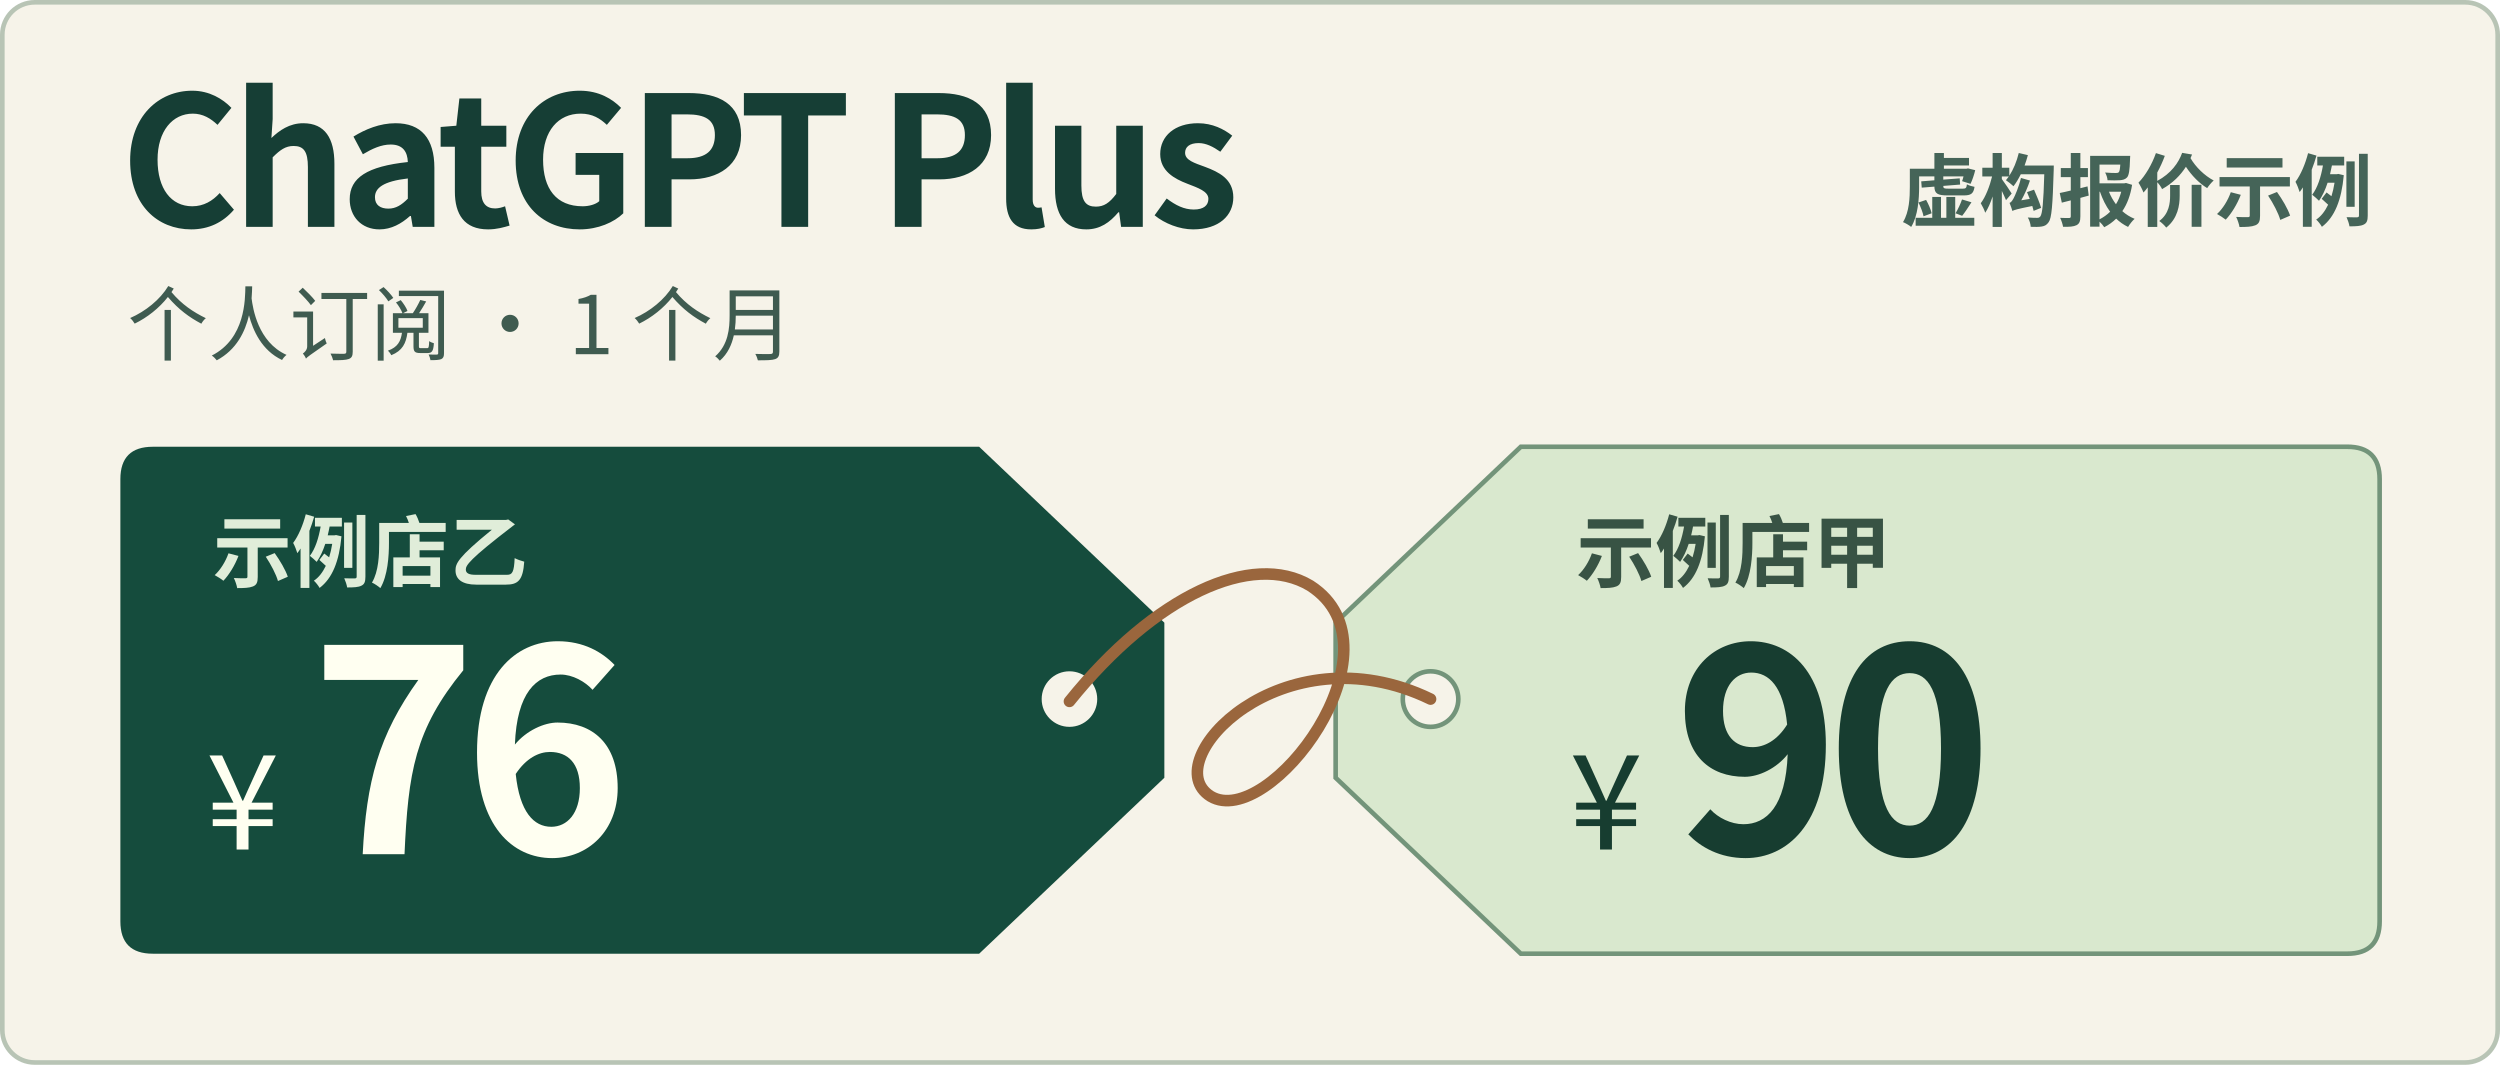
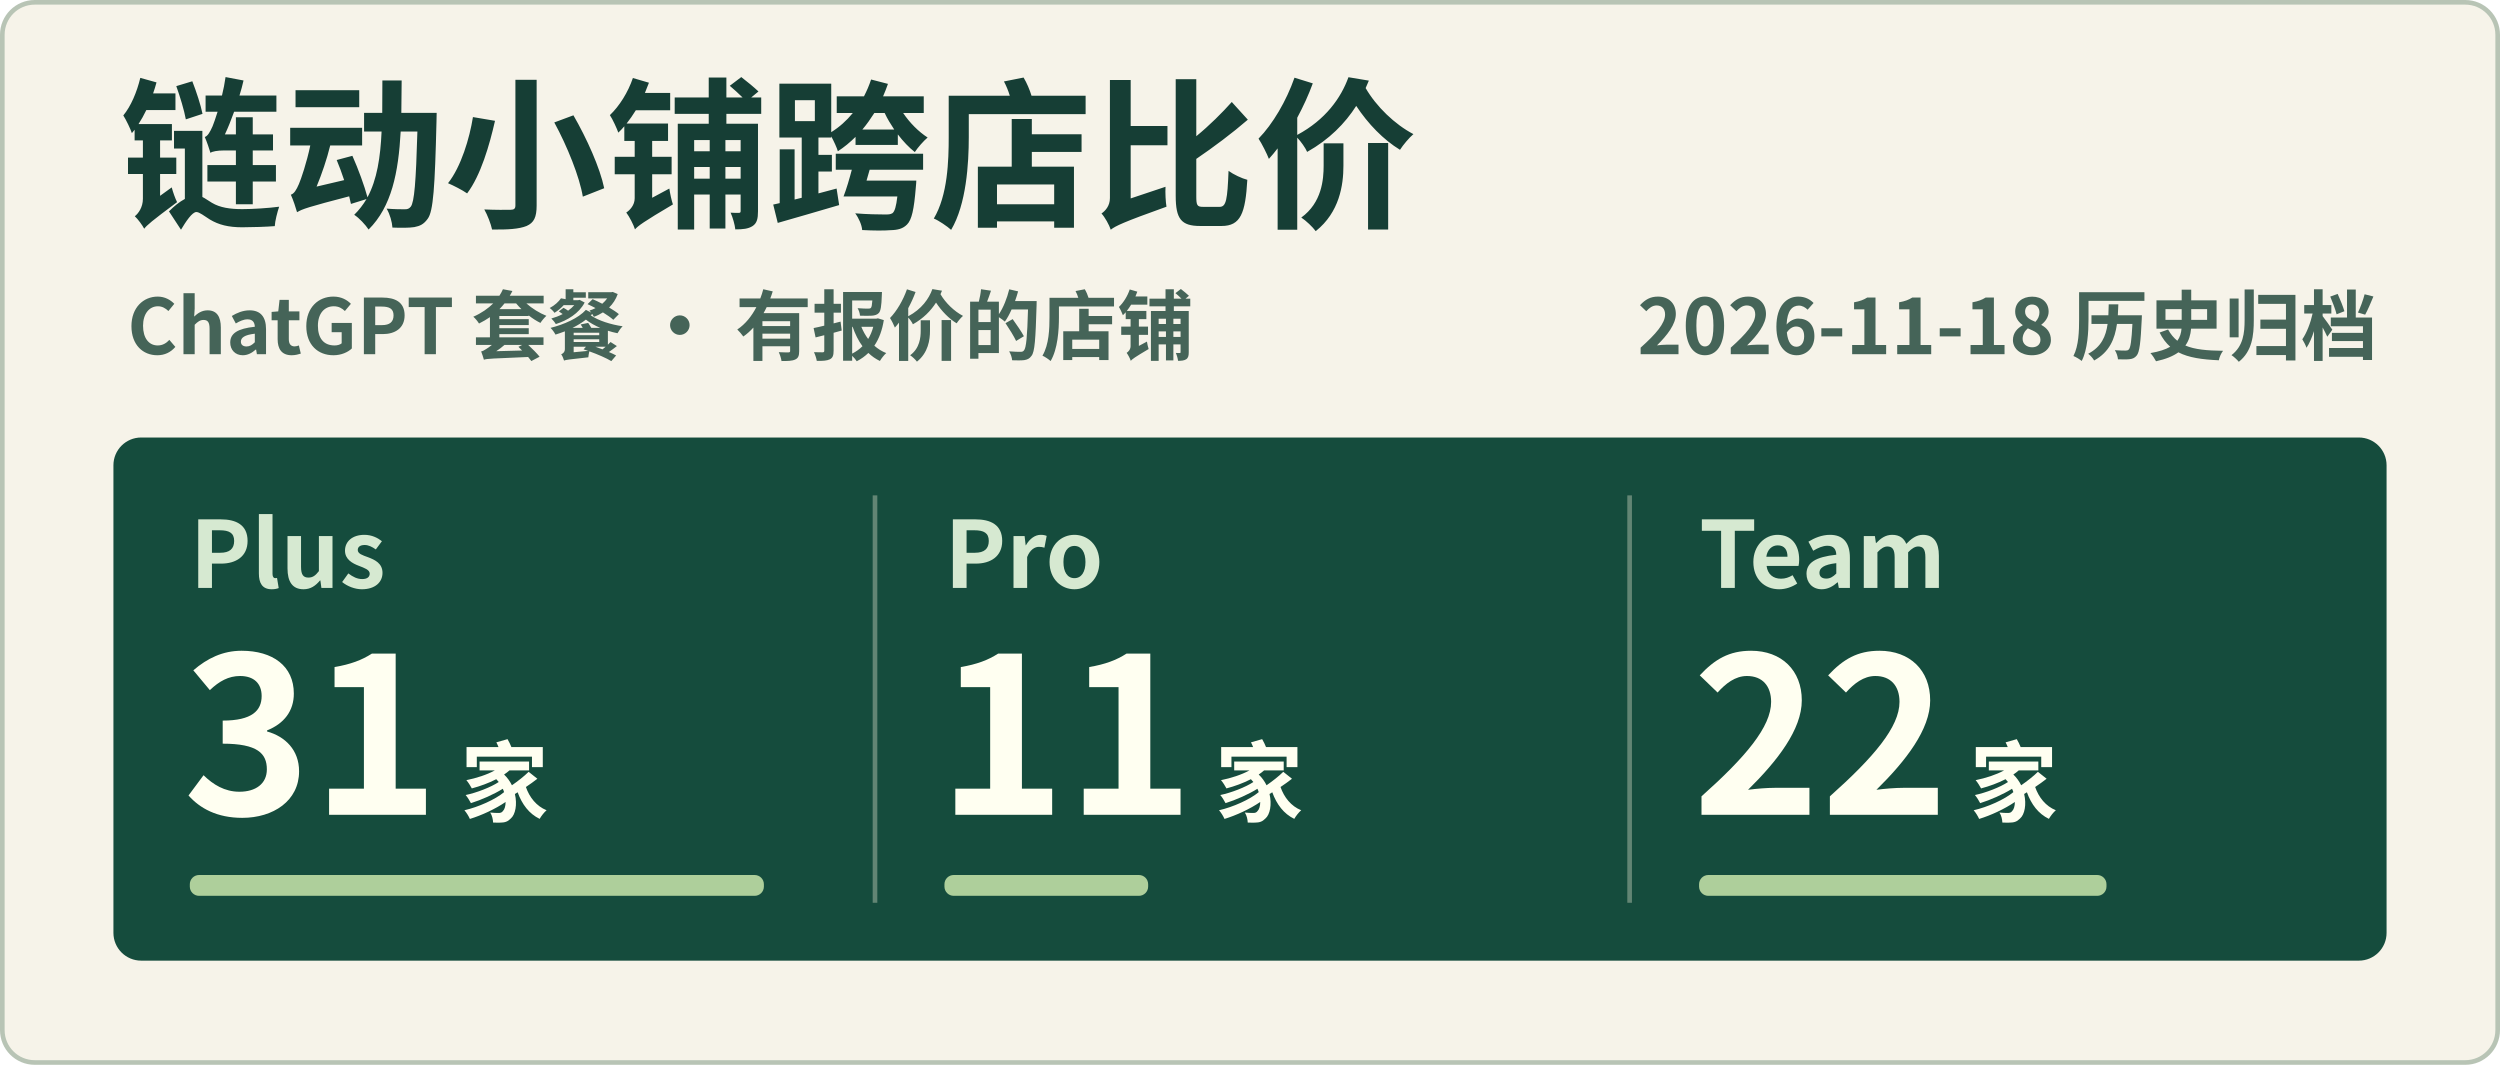
<svg xmlns="http://www.w3.org/2000/svg" width="1080" height="460" viewBox="0 0 1080 460" role="img" aria-labelledby="title description">
  <rect x="1" y="1" width="1078" height="458" rx="14" fill="#F6F3E9" stroke="#B8C4B5" stroke-width="2" />
  <g font-family="'Segoe UI', 'Microsoft YaHei', 'PingFang SC', 'Noto Sans CJK SC', sans-serif">
-     <text x="52" y="98" font-size="78" font-weight="650" letter-spacing="-3" fill="#163E35">ChatGPT Plus</text>
-     <text x="55" y="153" font-size="35" font-weight="500" fill="#3F5B50">个人订阅 · 1 个月</text>
-     <text x="1025" y="95" text-anchor="end" font-size="34" font-weight="600" fill="#456458">虚构报价示例</text>
-     <path d="M66 193H423L503 269V336L423 412H66Q52 412 52 398V207Q52 193 66 193Z" fill="#154C3D" />
-     <path d="M657 193H1014Q1028 193 1028 207V398Q1028 412 1014 412H657L577 336V269Z" fill="#D9E8CE" stroke="#73947A" stroke-width="2" />
-     <circle cx="462" cy="302" r="12" fill="#F6F3E9" />
-     <circle cx="618" cy="302" r="12" fill="#F6F3E9" stroke="#73947A" stroke-width="2" />
-     <path d="M462 303C499 257 541 238 566 253C608 280 548 359 523 344C499 329 554 271 618 302" fill="none" stroke="#9A663D" stroke-width="5" stroke-linecap="round" />
-     <text x="92" y="251" font-size="34" font-weight="550" fill="#E0EDD9">示例店乙</text>
-     <g fill="#FFFFF1">
-       <text x="89" y="367" font-size="57" font-weight="500">¥</text>
-       <text x="134" y="369" font-size="122" letter-spacing="-6" font-weight="650">76</text>
+     <text x="52" y="93" font-size="70" font-weight="700" fill="#163E35">链动小铺跨店比价</text>
+     <g font-size="33" font-weight="550" fill="#456458">
+       <text x="55" y="153">ChatGPT 套餐 · 有报价的店铺</text>
+       <text x="1027" y="153" text-anchor="end">2026-11-18 历史归档</text>
    </g>
-     <text x="681" y="251" font-size="34" font-weight="550" fill="#385344">示例店甲</text>
-     <g fill="#173D30">
-       <text x="678" y="367" font-size="57" font-weight="500">¥</text>
-       <text x="723" y="369" font-size="122" letter-spacing="-6" font-weight="650">90</text>
+     <rect x="49" y="189" width="982" height="226" rx="12" fill="#154C3D" />
+     <path d="M378 214V390 M704 214V390" stroke="#628574" stroke-width="2" />
+     <g fill="#D6E9D1" font-size="40" font-weight="600">
+       <text x="82" y="254">Plus</text>
+       <text x="408" y="254">Pro</text>
+       <text x="734" y="254">Team</text>
+     </g>
+     <g fill="#FFFFF1" font-weight="650">
+       <text x="79" y="352" font-size="94">31<tspan dx="9" font-size="38">家</tspan>
+       </text>
+       <text x="405" y="352" font-size="94">11<tspan dx="9" font-size="38">家</tspan>
+       </text>
+       <text x="731" y="352" font-size="94">22<tspan dx="9" font-size="38">家</tspan>
+       </text>
+     </g>
+     <g fill="#AECF9B">
+       <rect x="82" y="378" width="248" height="9" rx="4" />
+       <rect x="408" y="378" width="88" height="9" rx="4" />
+       <rect x="734" y="378" width="176" height="9" rx="4" />
    </g>
  </g>
</svg>
